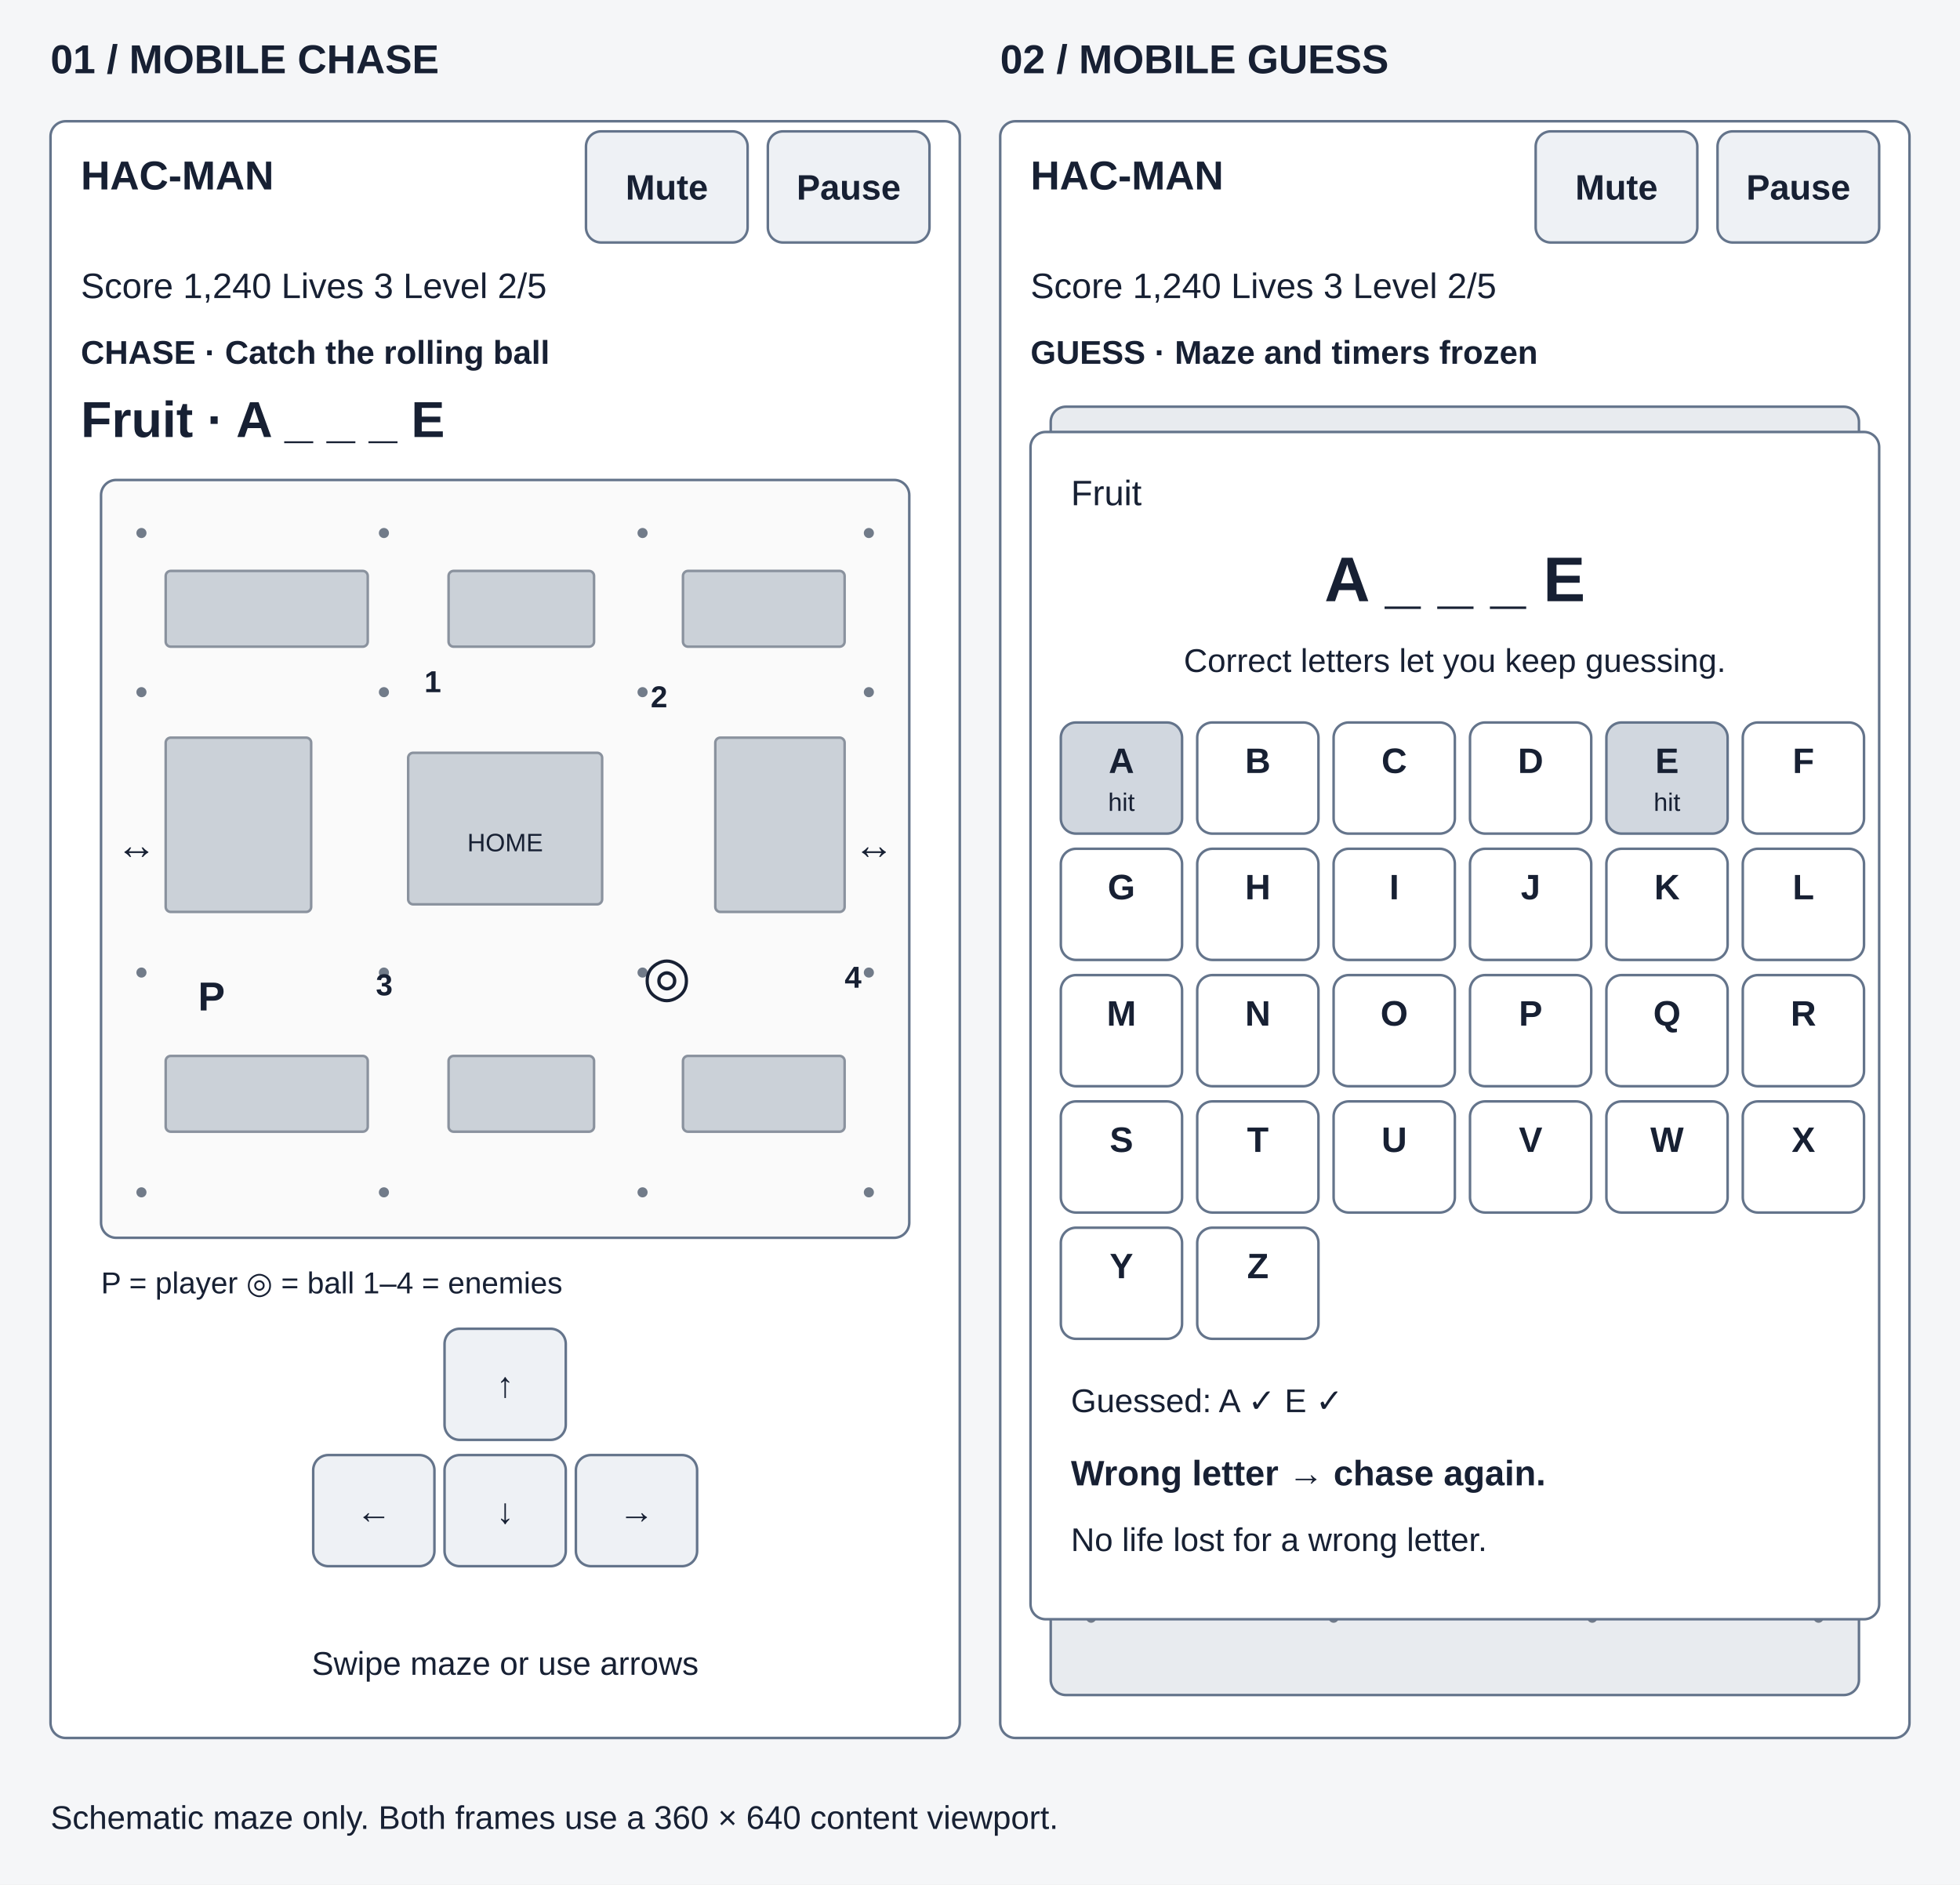
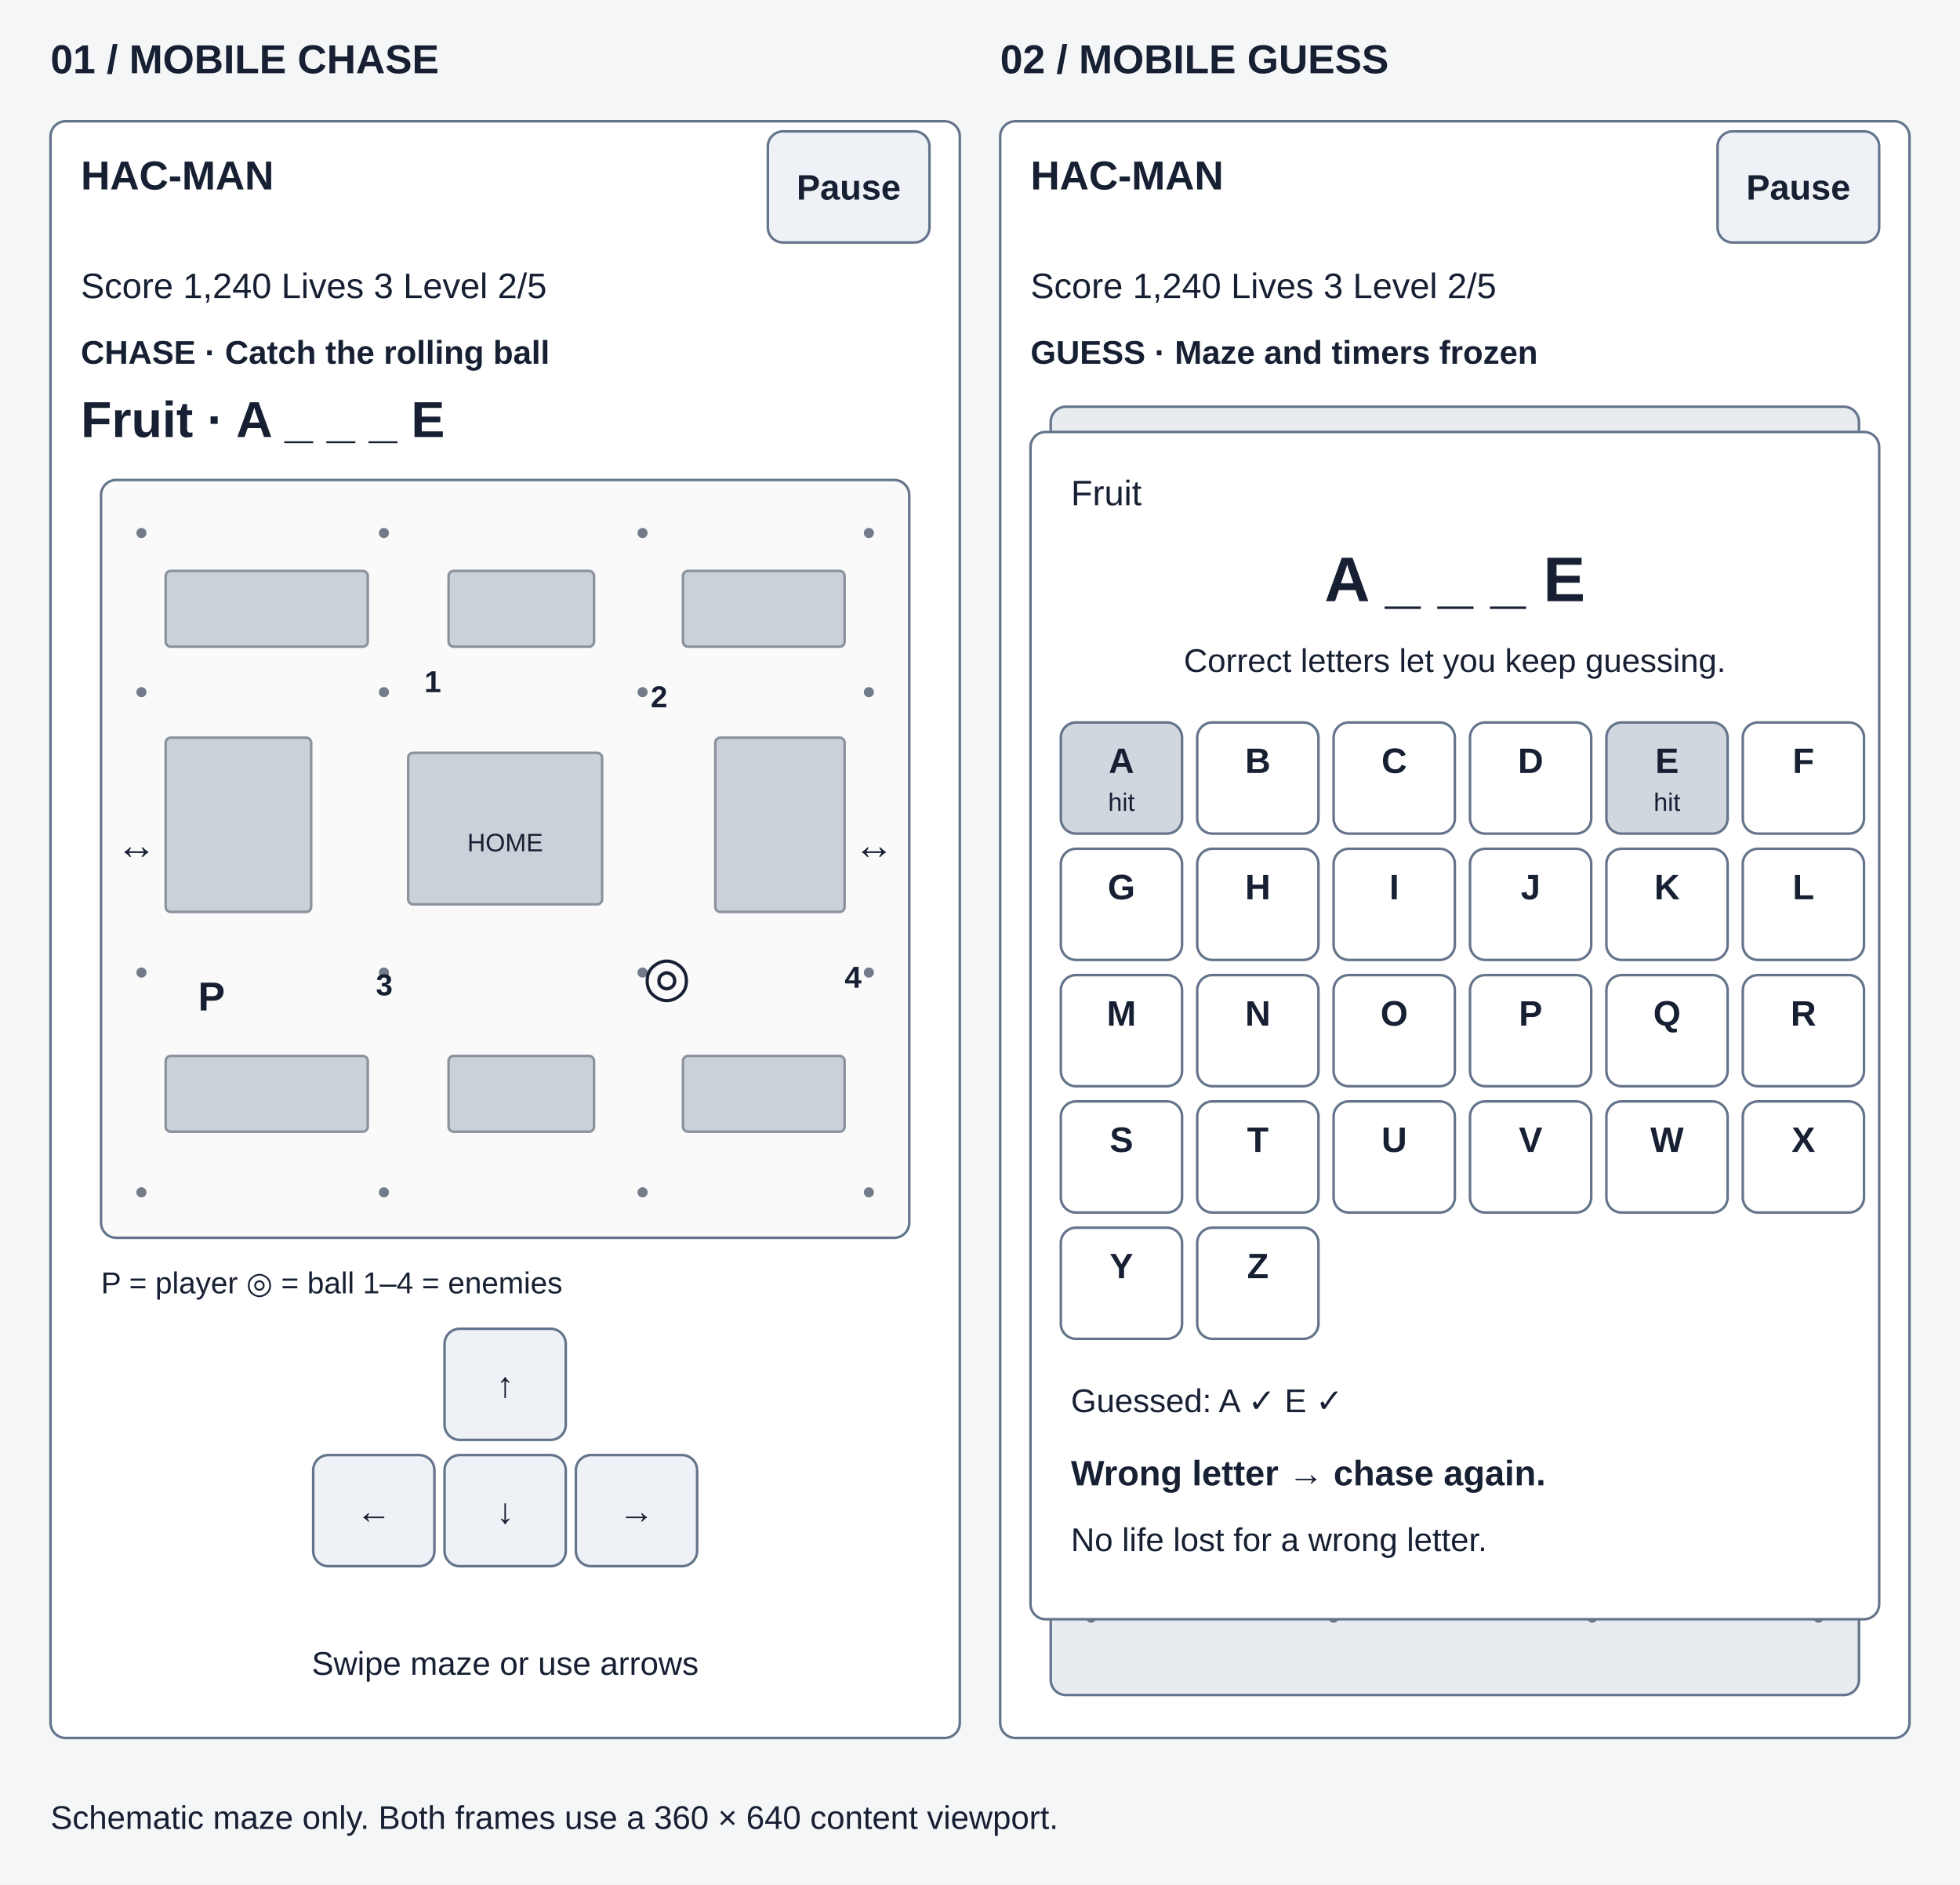
<svg xmlns="http://www.w3.org/2000/svg" width="776" height="746" viewBox="0 0 776 746" role="img" aria-label="Hac-Man mobile Chase and Guessing wireframes, 360 by 640 CSS pixels">
  <g font-family="Arial, sans-serif">
    <rect x="0" y="0" width="776" height="746" rx="0" fill="#f5f6f8" stroke="none" />
    <text x="20" y="29" font-size="16" font-weight="bold" text-anchor="start" fill="#172033">01 / MOBILE CHASE</text>
    <text x="396" y="29" font-size="16" font-weight="bold" text-anchor="start" fill="#172033">02 / MOBILE GUESS</text>
    <rect x="20" y="48" width="360" height="640" rx="6" fill="white" stroke="#64748b" />
    <text x="32" y="75" font-size="16" font-weight="bold" text-anchor="start" fill="#172033">HAC-MAN</text>
-     <rect x="232" y="52" width="64" height="44" rx="6" fill="#eef1f5" stroke="#64748b" />
-     <text x="264.0" y="79" font-size="14" font-weight="bold" text-anchor="middle" fill="#172033">Mute</text>
    <rect x="304" y="52" width="64" height="44" rx="6" fill="#eef1f5" stroke="#64748b" />
    <text x="336.0" y="79" font-size="14" font-weight="bold" text-anchor="middle" fill="#172033">Pause</text>
    <text x="32" y="118" font-size="14" font-weight="normal" text-anchor="start" fill="#172033">Score 1,240    Lives 3    Level 2/5</text>
    <text x="32" y="144" font-size="13" font-weight="bold" text-anchor="start" fill="#172033">CHASE · Catch the rolling ball</text>
    <text x="32" y="173" font-size="20" font-weight="bold" text-anchor="start" fill="#172033">Fruit  ·  A _ _ _ E</text>
    <rect x="40" y="190" width="320" height="300" rx="6" fill="#fafafa" stroke="#64748b" />
    <rect x="65.6" y="226.0" width="80.0" height="30.0" rx="2" fill="#cbd1d8" stroke="#8a929e" />
    <rect x="177.6" y="226.0" width="57.6" height="30.0" rx="2" fill="#cbd1d8" stroke="#8a929e" />
    <rect x="270.4" y="226.0" width="64.0" height="30.0" rx="2" fill="#cbd1d8" stroke="#8a929e" />
    <rect x="65.6" y="292.0" width="57.6" height="69.0" rx="2" fill="#cbd1d8" stroke="#8a929e" />
    <rect x="161.6" y="298.0" width="76.8" height="60.0" rx="2" fill="#cbd1d8" stroke="#8a929e" />
    <rect x="283.2" y="292.0" width="51.2" height="69.0" rx="2" fill="#cbd1d8" stroke="#8a929e" />
    <rect x="65.6" y="418.0" width="80.0" height="30.0" rx="2" fill="#cbd1d8" stroke="#8a929e" />
    <rect x="177.6" y="418.0" width="57.6" height="30.0" rx="2" fill="#cbd1d8" stroke="#8a929e" />
    <rect x="270.4" y="418.0" width="64.0" height="30.0" rx="2" fill="#cbd1d8" stroke="#8a929e" />
    <circle cx="56.0" cy="211.0" r="2" fill="#717b89" />
    <circle cx="56.0" cy="274.0" r="2" fill="#717b89" />
    <circle cx="56.0" cy="385.0" r="2" fill="#717b89" />
    <circle cx="56.0" cy="472.0" r="2" fill="#717b89" />
    <circle cx="152.0" cy="211.0" r="2" fill="#717b89" />
    <circle cx="152.0" cy="274.0" r="2" fill="#717b89" />
    <circle cx="152.0" cy="385.0" r="2" fill="#717b89" />
    <circle cx="152.0" cy="472.0" r="2" fill="#717b89" />
    <circle cx="254.4" cy="211.0" r="2" fill="#717b89" />
    <circle cx="254.4" cy="274.0" r="2" fill="#717b89" />
    <circle cx="254.4" cy="385.0" r="2" fill="#717b89" />
    <circle cx="254.4" cy="472.0" r="2" fill="#717b89" />
    <circle cx="344.0" cy="211.0" r="2" fill="#717b89" />
    <circle cx="344.0" cy="274.0" r="2" fill="#717b89" />
    <circle cx="344.0" cy="385.0" r="2" fill="#717b89" />
    <circle cx="344.0" cy="472.0" r="2" fill="#717b89" />
    <text x="200.0" y="337.0" font-size="10" font-weight="normal" text-anchor="middle" fill="#172033">HOME</text>
    <text x="78.4" y="400.0" font-size="16" font-weight="bold" text-anchor="start" fill="#172033">P</text>
    <text x="254.4" y="394.0" font-size="22" font-weight="bold" text-anchor="start" fill="#172033">◎</text>
    <text x="168.0" y="274.0" font-size="12" font-weight="bold" text-anchor="start" fill="#172033">1</text>
    <text x="257.6" y="280.0" font-size="12" font-weight="bold" text-anchor="start" fill="#172033">2</text>
    <text x="148.8" y="394.0" font-size="12" font-weight="bold" text-anchor="start" fill="#172033">3</text>
    <text x="334.4" y="391.0" font-size="12" font-weight="bold" text-anchor="start" fill="#172033">4</text>
    <text x="46" y="340.0" font-size="16" font-weight="normal" text-anchor="start" fill="#172033">↔</text>
    <text x="338" y="340.0" font-size="16" font-weight="normal" text-anchor="start" fill="#172033">↔</text>
    <text x="40" y="512" font-size="12" font-weight="normal" text-anchor="start" fill="#172033">P = player   ◎ = ball   1–4 = enemies</text>
    <rect x="176" y="526" width="48" height="44" rx="6" fill="#eef1f5" stroke="#64748b" />
    <text x="200.0" y="553" font-size="14" font-weight="bold" text-anchor="middle" fill="#172033">↑</text>
    <rect x="124" y="576" width="48" height="44" rx="6" fill="#eef1f5" stroke="#64748b" />
    <text x="148.0" y="603" font-size="14" font-weight="bold" text-anchor="middle" fill="#172033">←</text>
    <rect x="176" y="576" width="48" height="44" rx="6" fill="#eef1f5" stroke="#64748b" />
    <text x="200.0" y="603" font-size="14" font-weight="bold" text-anchor="middle" fill="#172033">↓</text>
    <rect x="228" y="576" width="48" height="44" rx="6" fill="#eef1f5" stroke="#64748b" />
    <text x="252.0" y="603" font-size="14" font-weight="bold" text-anchor="middle" fill="#172033">→</text>
    <text x="200" y="663" font-size="13" font-weight="normal" text-anchor="middle" fill="#172033">Swipe maze or use arrows</text>
    <rect x="396" y="48" width="360" height="640" rx="6" fill="white" stroke="#64748b" />
    <text x="408" y="75" font-size="16" font-weight="bold" text-anchor="start" fill="#172033">HAC-MAN</text>
-     <rect x="608" y="52" width="64" height="44" rx="6" fill="#eef1f5" stroke="#64748b" />
-     <text x="640.0" y="79" font-size="14" font-weight="bold" text-anchor="middle" fill="#172033">Mute</text>
    <rect x="680" y="52" width="64" height="44" rx="6" fill="#eef1f5" stroke="#64748b" />
    <text x="712.0" y="79" font-size="14" font-weight="bold" text-anchor="middle" fill="#172033">Pause</text>
    <text x="408" y="118" font-size="14" font-weight="normal" text-anchor="start" fill="#172033">Score 1,240    Lives 3    Level 2/5</text>
    <text x="408" y="144" font-size="13" font-weight="bold" text-anchor="start" fill="#172033">GUESS · Maze and timers frozen</text>
    <rect x="416" y="161" width="320" height="510" rx="6" fill="#e8ebef" stroke="#64748b" />
    <rect x="441.6" y="222.2" width="80.0" height="51.0" rx="2" fill="#cbd1d8" stroke="#8a929e" />
    <rect x="553.6" y="222.2" width="57.6" height="51.0" rx="2" fill="#cbd1d8" stroke="#8a929e" />
    <rect x="646.4" y="222.2" width="64.0" height="51.0" rx="2" fill="#cbd1d8" stroke="#8a929e" />
    <rect x="441.6" y="334.4" width="57.6" height="117.3" rx="2" fill="#cbd1d8" stroke="#8a929e" />
    <rect x="537.6" y="344.6" width="76.8" height="102.0" rx="2" fill="#cbd1d8" stroke="#8a929e" />
    <rect x="659.2" y="334.4" width="51.2" height="117.3" rx="2" fill="#cbd1d8" stroke="#8a929e" />
    <rect x="441.6" y="548.6" width="80.0" height="51.0" rx="2" fill="#cbd1d8" stroke="#8a929e" />
    <rect x="553.6" y="548.6" width="57.6" height="51.0" rx="2" fill="#cbd1d8" stroke="#8a929e" />
    <rect x="646.4" y="548.6" width="64.0" height="51.0" rx="2" fill="#cbd1d8" stroke="#8a929e" />
    <circle cx="432.0" cy="196.7" r="2" fill="#717b89" />
    <circle cx="432.0" cy="303.8" r="2" fill="#717b89" />
    <circle cx="432.0" cy="492.5" r="2" fill="#717b89" />
    <circle cx="432.0" cy="640.4" r="2" fill="#717b89" />
    <circle cx="528.0" cy="196.7" r="2" fill="#717b89" />
    <circle cx="528.0" cy="303.8" r="2" fill="#717b89" />
    <circle cx="528.0" cy="492.5" r="2" fill="#717b89" />
    <circle cx="528.0" cy="640.4" r="2" fill="#717b89" />
    <circle cx="630.4" cy="196.7" r="2" fill="#717b89" />
    <circle cx="630.4" cy="303.8" r="2" fill="#717b89" />
    <circle cx="630.4" cy="492.5" r="2" fill="#717b89" />
    <circle cx="630.4" cy="640.4" r="2" fill="#717b89" />
    <circle cx="720.0" cy="196.7" r="2" fill="#717b89" />
    <circle cx="720.0" cy="303.8" r="2" fill="#717b89" />
    <circle cx="720.0" cy="492.5" r="2" fill="#717b89" />
    <circle cx="720.0" cy="640.4" r="2" fill="#717b89" />
    <text x="576.0" y="410.9" font-size="10" font-weight="normal" text-anchor="middle" fill="#172033">HOME</text>
    <text x="454.4" y="518.0" font-size="16" font-weight="bold" text-anchor="start" fill="#172033">P</text>
    <text x="630.4" y="507.8" font-size="22" font-weight="bold" text-anchor="start" fill="#172033">◎</text>
    <text x="544.0" y="303.8" font-size="12" font-weight="bold" text-anchor="start" fill="#172033">1</text>
    <text x="633.6" y="314.0" font-size="12" font-weight="bold" text-anchor="start" fill="#172033">2</text>
    <text x="524.8" y="507.8" font-size="12" font-weight="bold" text-anchor="start" fill="#172033">3</text>
    <text x="710.4" y="502.7" font-size="12" font-weight="bold" text-anchor="start" fill="#172033">4</text>
    <text x="422" y="416.0" font-size="16" font-weight="normal" text-anchor="start" fill="#172033">↔</text>
    <text x="714" y="416.0" font-size="16" font-weight="normal" text-anchor="start" fill="#172033">↔</text>
    <rect x="408" y="171" width="336" height="470" rx="6" fill="#ffffff" stroke="#64748b" />
    <text x="424" y="200" font-size="14" font-weight="normal" text-anchor="start" fill="#172033">Fruit</text>
    <text x="576" y="238" font-size="25" font-weight="bold" text-anchor="middle" fill="#172033">A _ _ _ E</text>
    <text x="576" y="266" font-size="13" font-weight="normal" text-anchor="middle" fill="#172033">Correct letters let you keep guessing.</text>
    <rect x="420" y="286" width="48" height="44" rx="6" fill="#d1d7df" stroke="#64748b" />
    <text x="444.0" y="306" font-size="14" font-weight="bold" text-anchor="middle" fill="#172033">A</text>
    <text x="444.0" y="321" font-size="10" font-weight="normal" text-anchor="middle" fill="#172033">hit</text>
    <rect x="474" y="286" width="48" height="44" rx="6" fill="white" stroke="#64748b" />
    <text x="498.0" y="306" font-size="14" font-weight="bold" text-anchor="middle" fill="#172033">B</text>
    <rect x="528" y="286" width="48" height="44" rx="6" fill="white" stroke="#64748b" />
    <text x="552.0" y="306" font-size="14" font-weight="bold" text-anchor="middle" fill="#172033">C</text>
    <rect x="582" y="286" width="48" height="44" rx="6" fill="white" stroke="#64748b" />
    <text x="606.0" y="306" font-size="14" font-weight="bold" text-anchor="middle" fill="#172033">D</text>
    <rect x="636" y="286" width="48" height="44" rx="6" fill="#d1d7df" stroke="#64748b" />
    <text x="660.0" y="306" font-size="14" font-weight="bold" text-anchor="middle" fill="#172033">E</text>
    <text x="660.0" y="321" font-size="10" font-weight="normal" text-anchor="middle" fill="#172033">hit</text>
    <rect x="690" y="286" width="48" height="44" rx="6" fill="white" stroke="#64748b" />
    <text x="714.0" y="306" font-size="14" font-weight="bold" text-anchor="middle" fill="#172033">F</text>
    <rect x="420" y="336" width="48" height="44" rx="6" fill="white" stroke="#64748b" />
    <text x="444.0" y="356" font-size="14" font-weight="bold" text-anchor="middle" fill="#172033">G</text>
    <rect x="474" y="336" width="48" height="44" rx="6" fill="white" stroke="#64748b" />
    <text x="498.0" y="356" font-size="14" font-weight="bold" text-anchor="middle" fill="#172033">H</text>
    <rect x="528" y="336" width="48" height="44" rx="6" fill="white" stroke="#64748b" />
    <text x="552.0" y="356" font-size="14" font-weight="bold" text-anchor="middle" fill="#172033">I</text>
    <rect x="582" y="336" width="48" height="44" rx="6" fill="white" stroke="#64748b" />
    <text x="606.0" y="356" font-size="14" font-weight="bold" text-anchor="middle" fill="#172033">J</text>
    <rect x="636" y="336" width="48" height="44" rx="6" fill="white" stroke="#64748b" />
    <text x="660.0" y="356" font-size="14" font-weight="bold" text-anchor="middle" fill="#172033">K</text>
    <rect x="690" y="336" width="48" height="44" rx="6" fill="white" stroke="#64748b" />
    <text x="714.0" y="356" font-size="14" font-weight="bold" text-anchor="middle" fill="#172033">L</text>
    <rect x="420" y="386" width="48" height="44" rx="6" fill="white" stroke="#64748b" />
    <text x="444.0" y="406" font-size="14" font-weight="bold" text-anchor="middle" fill="#172033">M</text>
    <rect x="474" y="386" width="48" height="44" rx="6" fill="white" stroke="#64748b" />
    <text x="498.0" y="406" font-size="14" font-weight="bold" text-anchor="middle" fill="#172033">N</text>
    <rect x="528" y="386" width="48" height="44" rx="6" fill="white" stroke="#64748b" />
    <text x="552.0" y="406" font-size="14" font-weight="bold" text-anchor="middle" fill="#172033">O</text>
    <rect x="582" y="386" width="48" height="44" rx="6" fill="white" stroke="#64748b" />
    <text x="606.0" y="406" font-size="14" font-weight="bold" text-anchor="middle" fill="#172033">P</text>
    <rect x="636" y="386" width="48" height="44" rx="6" fill="white" stroke="#64748b" />
    <text x="660.0" y="406" font-size="14" font-weight="bold" text-anchor="middle" fill="#172033">Q</text>
    <rect x="690" y="386" width="48" height="44" rx="6" fill="white" stroke="#64748b" />
    <text x="714.0" y="406" font-size="14" font-weight="bold" text-anchor="middle" fill="#172033">R</text>
    <rect x="420" y="436" width="48" height="44" rx="6" fill="white" stroke="#64748b" />
    <text x="444.0" y="456" font-size="14" font-weight="bold" text-anchor="middle" fill="#172033">S</text>
    <rect x="474" y="436" width="48" height="44" rx="6" fill="white" stroke="#64748b" />
    <text x="498.0" y="456" font-size="14" font-weight="bold" text-anchor="middle" fill="#172033">T</text>
    <rect x="528" y="436" width="48" height="44" rx="6" fill="white" stroke="#64748b" />
    <text x="552.0" y="456" font-size="14" font-weight="bold" text-anchor="middle" fill="#172033">U</text>
    <rect x="582" y="436" width="48" height="44" rx="6" fill="white" stroke="#64748b" />
    <text x="606.0" y="456" font-size="14" font-weight="bold" text-anchor="middle" fill="#172033">V</text>
    <rect x="636" y="436" width="48" height="44" rx="6" fill="white" stroke="#64748b" />
    <text x="660.0" y="456" font-size="14" font-weight="bold" text-anchor="middle" fill="#172033">W</text>
    <rect x="690" y="436" width="48" height="44" rx="6" fill="white" stroke="#64748b" />
    <text x="714.0" y="456" font-size="14" font-weight="bold" text-anchor="middle" fill="#172033">X</text>
    <rect x="420" y="486" width="48" height="44" rx="6" fill="white" stroke="#64748b" />
    <text x="444.0" y="506" font-size="14" font-weight="bold" text-anchor="middle" fill="#172033">Y</text>
    <rect x="474" y="486" width="48" height="44" rx="6" fill="white" stroke="#64748b" />
    <text x="498.0" y="506" font-size="14" font-weight="bold" text-anchor="middle" fill="#172033">Z</text>
    <text x="424" y="559" font-size="13" font-weight="normal" text-anchor="start" fill="#172033">Guessed: A ✓  E ✓</text>
    <text x="424" y="588" font-size="14" font-weight="bold" text-anchor="start" fill="#172033">Wrong letter → chase again.</text>
    <text x="424" y="614" font-size="13" font-weight="normal" text-anchor="start" fill="#172033">No life lost for a wrong letter.</text>
    <text x="20" y="724" font-size="13" font-weight="normal" text-anchor="start" fill="#172033">Schematic maze only. Both frames use a 360 × 640 content viewport.</text>
  </g>
</svg>
